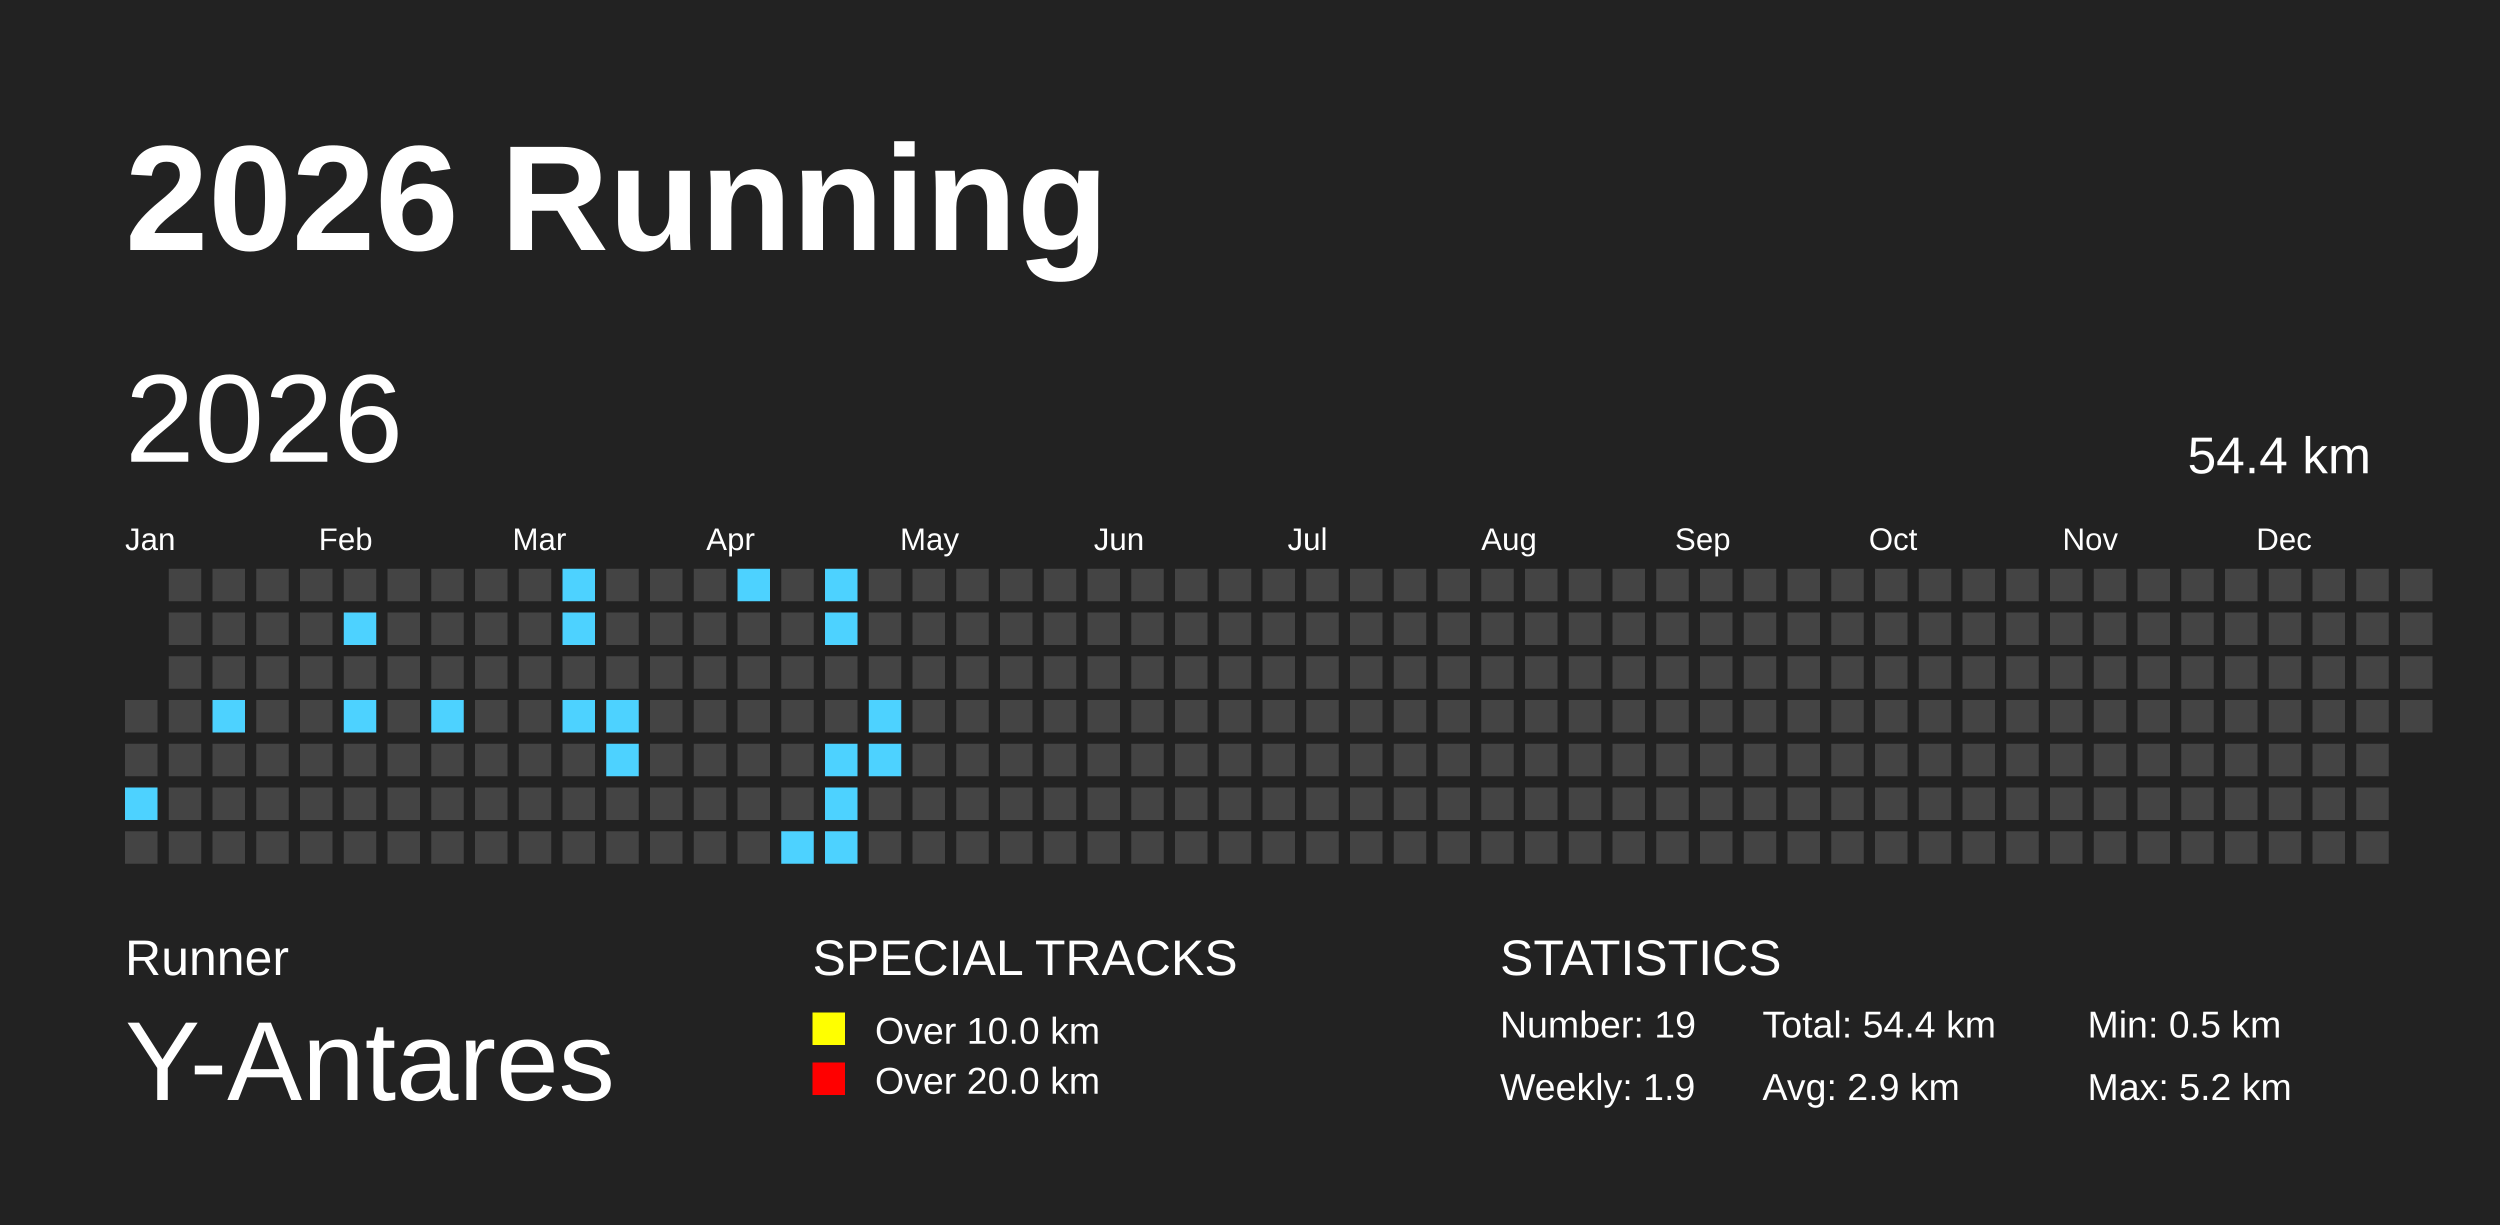
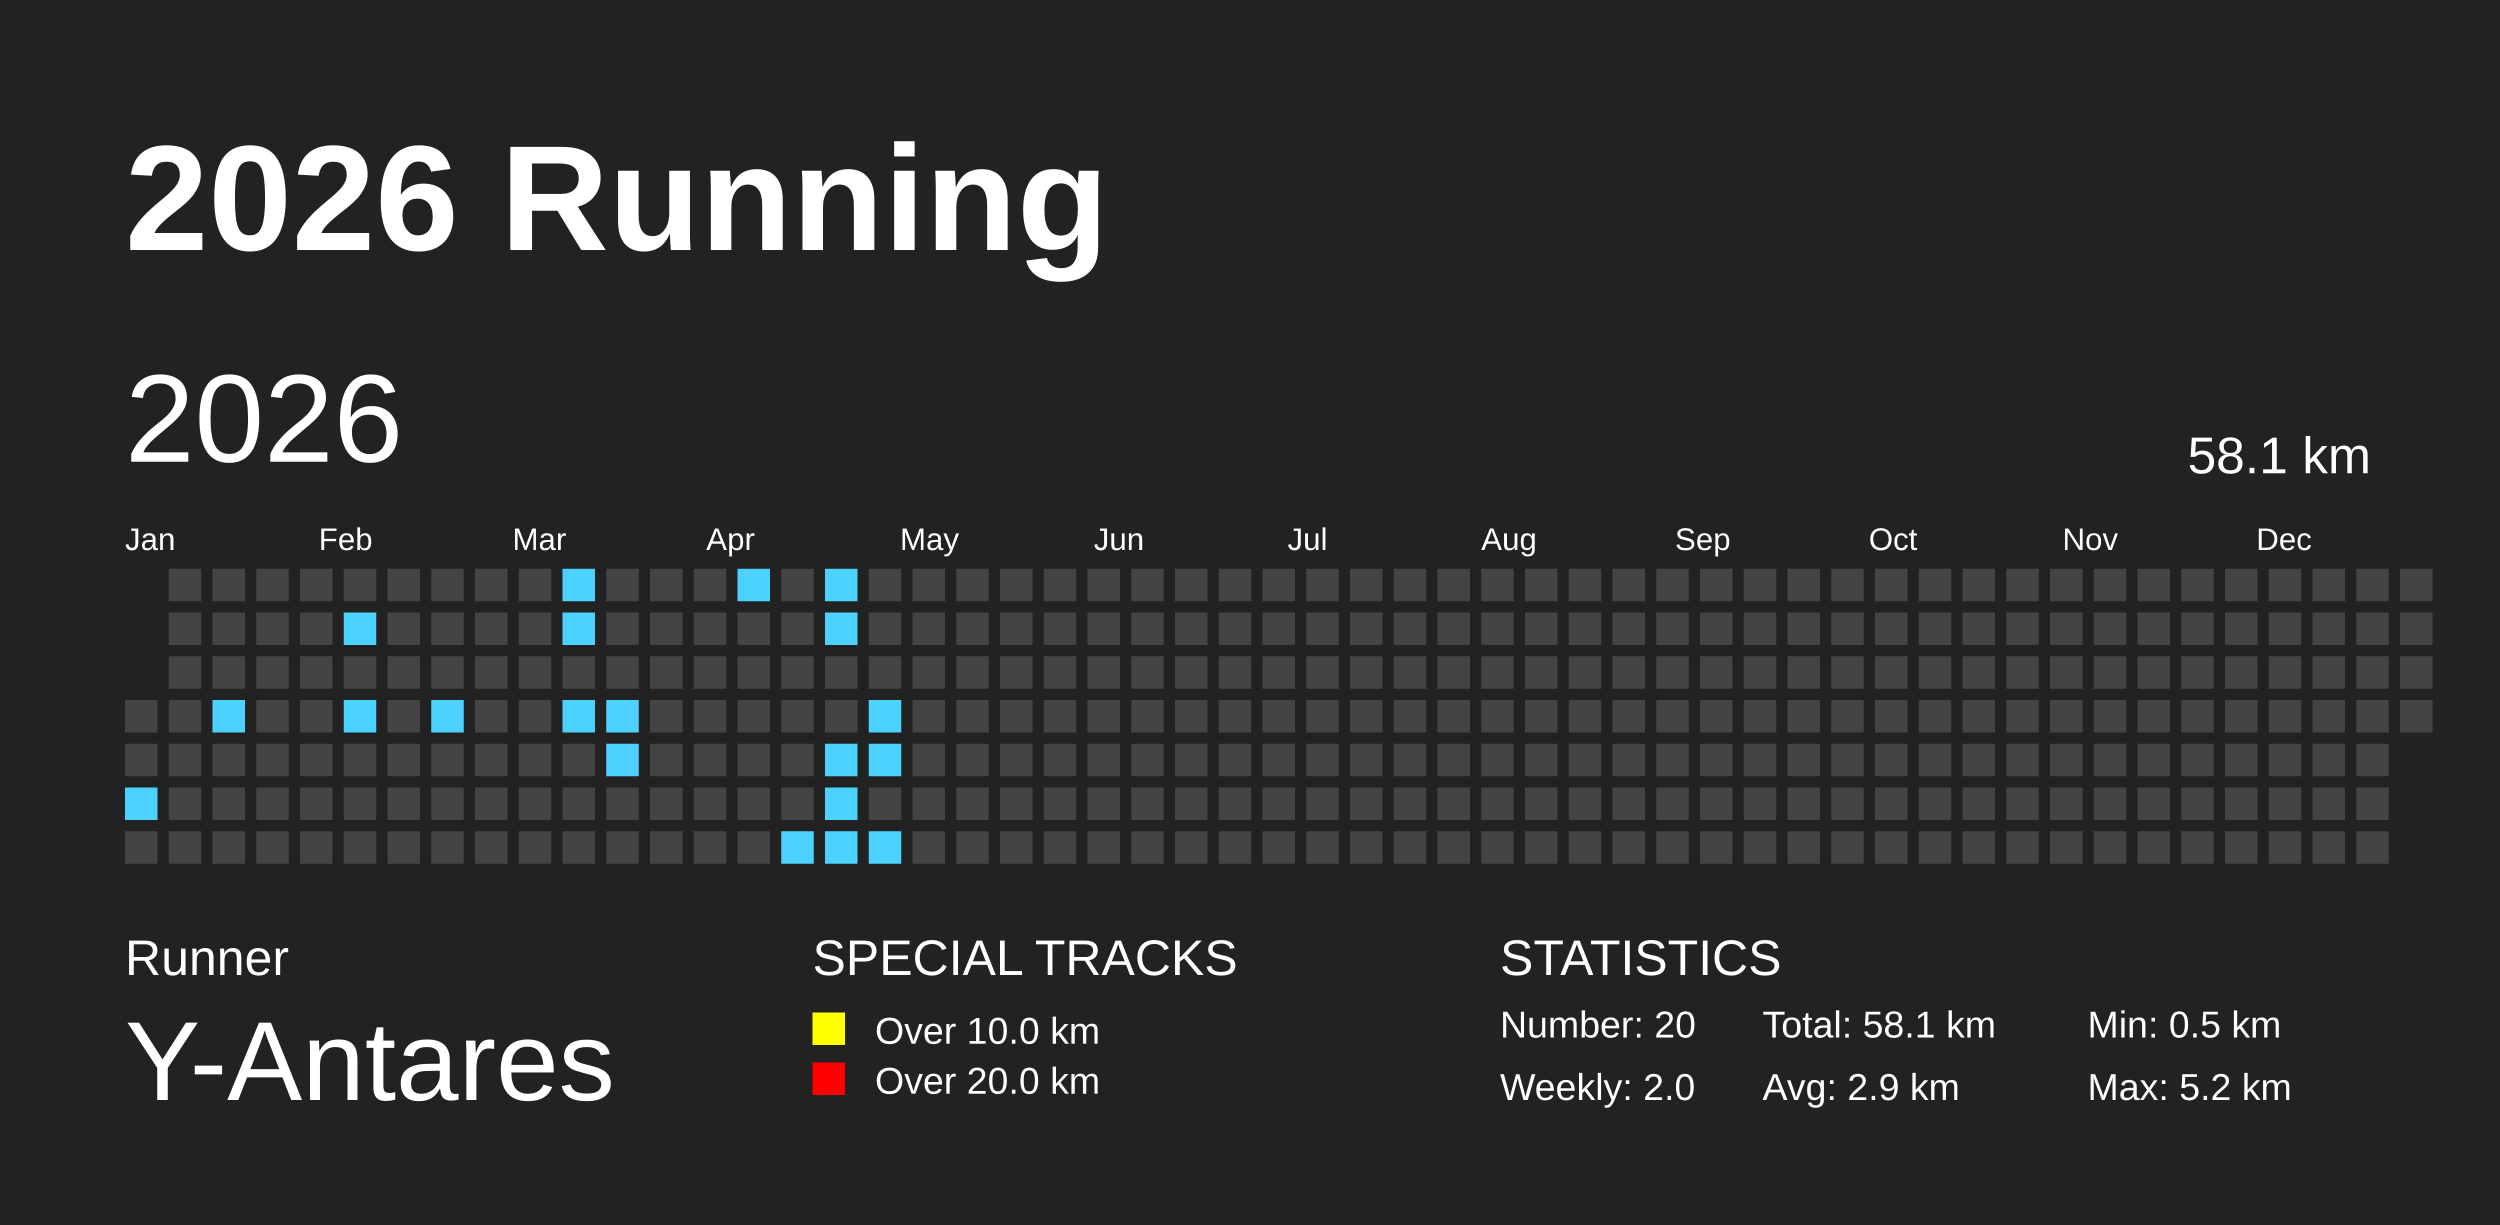
<svg xmlns="http://www.w3.org/2000/svg" baseProfile="full" height="98mm" version="1.1" viewBox="0,0,200,98" width="200mm">
  <defs />
  <rect fill="#222222" height="98" width="200" x="0" y="0" />
  <text fill="#FFFFFF" style="font-size:12px; font-family:Arial; font-weight:bold;" x="10" y="20">2026 Running</text>
  <text fill="#FFFFFF" style="font-size:4px; font-family:Arial" x="10" y="78">Runner</text>
  <text fill="#FFFFFF" style="font-size:9px; font-family:Arial" x="10" y="88">Y-Antares</text>
  <text fill="#FFFFFF" style="font-size:4px; font-family:Arial" x="65" y="78">SPECIAL TRACKS</text>
  <rect fill="yellow" height="2.6" width="2.6" x="65" y="81" />
  <text fill="#FFFFFF" style="font-size:3px; font-family:Arial" x="70" y="83.5">Over 10.0 km</text>
  <rect fill="red" height="2.6" width="2.6" x="65" y="85" />
  <text fill="#FFFFFF" style="font-size:3px; font-family:Arial" x="70" y="87.5">Over 20.0 km</text>
  <text fill="#FFFFFF" style="font-size:4px; font-family:Arial" x="120" y="78">STATISTICS</text>
-   <text fill="#FFFFFF" style="font-size:3px; font-family:Arial" x="120" y="83">Number: 19</text>
-   <text fill="#FFFFFF" style="font-size:3px; font-family:Arial" x="120" y="88">Weekly: 1.9</text>
-   <text fill="#FFFFFF" style="font-size:3px; font-family:Arial" x="141" y="83">Total: 54.4 km</text>
+   <text fill="#FFFFFF" style="font-size:3px; font-family:Arial" x="120" y="83">Number: 20</text>
+   <text fill="#FFFFFF" style="font-size:3px; font-family:Arial" x="120" y="88">Weekly: 2.0</text>
+   <text fill="#FFFFFF" style="font-size:3px; font-family:Arial" x="141" y="83">Total: 58.1 km</text>
  <text fill="#FFFFFF" style="font-size:3px; font-family:Arial" x="141" y="88">Avg: 2.9 km</text>
  <text fill="#FFFFFF" style="font-size:3px; font-family:Arial" x="167" y="83">Min: 0.5 km</text>
  <text fill="#FFFFFF" style="font-size:3px; font-family:Arial" x="167" y="88">Max: 5.2 km</text>
  <text dominant-baseline="hanging" fill="#FFFFFF" style="font-size:10.0px; font-family:Arial;" x="10" y="30">2026</text>
-   <text dominant-baseline="hanging" fill="#FFFFFF" style="font-size:4.125px; font-family:Arial;" x="175" y="35">54.4 km</text>
+   <text dominant-baseline="hanging" fill="#FFFFFF" style="font-size:4.125px; font-family:Arial;" x="175" y="35">58.1 km</text>
  <text fill="#FFFFFF" style="font-size:2.5px; font-family:Arial" x="10.0" y="44">Jan</text>
  <text fill="#FFFFFF" style="font-size:2.5px; font-family:Arial" x="25.5" y="44">Feb</text>
  <text fill="#FFFFFF" style="font-size:2.5px; font-family:Arial" x="41.0" y="44">Mar</text>
  <text fill="#FFFFFF" style="font-size:2.5px; font-family:Arial" x="56.5" y="44">Apr</text>
  <text fill="#FFFFFF" style="font-size:2.5px; font-family:Arial" x="72.0" y="44">May</text>
  <text fill="#FFFFFF" style="font-size:2.5px; font-family:Arial" x="87.5" y="44">Jun</text>
  <text fill="#FFFFFF" style="font-size:2.5px; font-family:Arial" x="103.0" y="44">Jul</text>
  <text fill="#FFFFFF" style="font-size:2.5px; font-family:Arial" x="118.5" y="44">Aug</text>
  <text fill="#FFFFFF" style="font-size:2.5px; font-family:Arial" x="134.0" y="44">Sep</text>
  <text fill="#FFFFFF" style="font-size:2.5px; font-family:Arial" x="149.5" y="44">Oct</text>
  <text fill="#FFFFFF" style="font-size:2.5px; font-family:Arial" x="165.0" y="44">Nov</text>
  <text fill="#FFFFFF" style="font-size:2.5px; font-family:Arial" x="180.5" y="44">Dec</text>
  <rect fill="#444444" height="2.6" width="2.6" x="10.0" y="56.0" />
  <rect fill="#444444" height="2.6" width="2.6" x="10.0" y="59.5" />
  <rect fill="#4DD2FF" height="2.6" width="2.6" x="10.0" y="63.0" />
  <rect fill="#444444" height="2.6" width="2.6" x="10.0" y="66.5" />
  <rect fill="#444444" height="2.6" width="2.6" x="13.5" y="45.5" />
  <rect fill="#444444" height="2.6" width="2.6" x="13.5" y="49.0" />
  <rect fill="#444444" height="2.6" width="2.6" x="13.5" y="52.5" />
  <rect fill="#444444" height="2.6" width="2.6" x="13.5" y="56.0" />
  <rect fill="#444444" height="2.6" width="2.6" x="13.5" y="59.5" />
  <rect fill="#444444" height="2.6" width="2.6" x="13.5" y="63.0" />
  <rect fill="#444444" height="2.6" width="2.6" x="13.5" y="66.5" />
  <rect fill="#444444" height="2.6" width="2.6" x="17.0" y="45.5" />
  <rect fill="#444444" height="2.6" width="2.6" x="17.0" y="49.0" />
  <rect fill="#444444" height="2.6" width="2.6" x="17.0" y="52.5" />
  <rect fill="#4DD2FF" height="2.6" width="2.6" x="17.0" y="56.0" />
  <rect fill="#444444" height="2.6" width="2.6" x="17.0" y="59.5" />
  <rect fill="#444444" height="2.6" width="2.6" x="17.0" y="63.0" />
  <rect fill="#444444" height="2.6" width="2.6" x="17.0" y="66.5" />
  <rect fill="#444444" height="2.6" width="2.6" x="20.5" y="45.5" />
  <rect fill="#444444" height="2.6" width="2.6" x="20.5" y="49.0" />
  <rect fill="#444444" height="2.6" width="2.6" x="20.5" y="52.5" />
  <rect fill="#444444" height="2.6" width="2.6" x="20.5" y="56.0" />
  <rect fill="#444444" height="2.6" width="2.6" x="20.5" y="59.5" />
  <rect fill="#444444" height="2.6" width="2.6" x="20.5" y="63.0" />
  <rect fill="#444444" height="2.6" width="2.6" x="20.5" y="66.5" />
  <rect fill="#444444" height="2.6" width="2.6" x="24.0" y="45.5" />
  <rect fill="#444444" height="2.6" width="2.6" x="24.0" y="49.0" />
  <rect fill="#444444" height="2.6" width="2.6" x="24.0" y="52.5" />
  <rect fill="#444444" height="2.6" width="2.6" x="24.0" y="56.0" />
  <rect fill="#444444" height="2.6" width="2.6" x="24.0" y="59.5" />
  <rect fill="#444444" height="2.6" width="2.6" x="24.0" y="63.0" />
  <rect fill="#444444" height="2.6" width="2.6" x="24.0" y="66.5" />
  <rect fill="#444444" height="2.6" width="2.6" x="27.5" y="45.5" />
  <rect fill="#4DD2FF" height="2.6" width="2.6" x="27.5" y="49.0" />
  <rect fill="#444444" height="2.6" width="2.6" x="27.5" y="52.5" />
  <rect fill="#4DD2FF" height="2.6" width="2.6" x="27.5" y="56.0" />
  <rect fill="#444444" height="2.6" width="2.6" x="27.5" y="59.5" />
  <rect fill="#444444" height="2.6" width="2.6" x="27.5" y="63.0" />
  <rect fill="#444444" height="2.6" width="2.6" x="27.5" y="66.5" />
  <rect fill="#444444" height="2.6" width="2.6" x="31.0" y="45.5" />
  <rect fill="#444444" height="2.6" width="2.6" x="31.0" y="49.0" />
  <rect fill="#444444" height="2.6" width="2.6" x="31.0" y="52.5" />
  <rect fill="#444444" height="2.6" width="2.6" x="31.0" y="56.0" />
  <rect fill="#444444" height="2.6" width="2.6" x="31.0" y="59.5" />
  <rect fill="#444444" height="2.6" width="2.6" x="31.0" y="63.0" />
  <rect fill="#444444" height="2.6" width="2.6" x="31.0" y="66.5" />
  <rect fill="#444444" height="2.6" width="2.6" x="34.5" y="45.5" />
  <rect fill="#444444" height="2.6" width="2.6" x="34.5" y="49.0" />
  <rect fill="#444444" height="2.6" width="2.6" x="34.5" y="52.5" />
  <rect fill="#4DD2FF" height="2.6" width="2.6" x="34.5" y="56.0" />
  <rect fill="#444444" height="2.6" width="2.6" x="34.5" y="59.5" />
  <rect fill="#444444" height="2.6" width="2.6" x="34.5" y="63.0" />
  <rect fill="#444444" height="2.6" width="2.6" x="34.5" y="66.5" />
  <rect fill="#444444" height="2.6" width="2.6" x="38.0" y="45.5" />
  <rect fill="#444444" height="2.6" width="2.6" x="38.0" y="49.0" />
  <rect fill="#444444" height="2.6" width="2.6" x="38.0" y="52.5" />
  <rect fill="#444444" height="2.6" width="2.6" x="38.0" y="56.0" />
  <rect fill="#444444" height="2.6" width="2.6" x="38.0" y="59.5" />
  <rect fill="#444444" height="2.6" width="2.6" x="38.0" y="63.0" />
  <rect fill="#444444" height="2.6" width="2.6" x="38.0" y="66.5" />
  <rect fill="#444444" height="2.6" width="2.6" x="41.5" y="45.5" />
  <rect fill="#444444" height="2.6" width="2.6" x="41.5" y="49.0" />
  <rect fill="#444444" height="2.6" width="2.6" x="41.5" y="52.5" />
  <rect fill="#444444" height="2.6" width="2.6" x="41.5" y="56.0" />
  <rect fill="#444444" height="2.6" width="2.6" x="41.5" y="59.5" />
  <rect fill="#444444" height="2.6" width="2.6" x="41.5" y="63.0" />
  <rect fill="#444444" height="2.6" width="2.6" x="41.5" y="66.5" />
  <rect fill="#4DD2FF" height="2.6" width="2.6" x="45.0" y="45.5" />
  <rect fill="#4DD2FF" height="2.6" width="2.6" x="45.0" y="49.0" />
  <rect fill="#444444" height="2.6" width="2.6" x="45.0" y="52.5" />
  <rect fill="#4DD2FF" height="2.6" width="2.6" x="45.0" y="56.0" />
  <rect fill="#444444" height="2.6" width="2.6" x="45.0" y="59.5" />
  <rect fill="#444444" height="2.6" width="2.6" x="45.0" y="63.0" />
  <rect fill="#444444" height="2.6" width="2.6" x="45.0" y="66.5" />
  <rect fill="#444444" height="2.6" width="2.6" x="48.5" y="45.5" />
  <rect fill="#444444" height="2.6" width="2.6" x="48.5" y="49.0" />
  <rect fill="#444444" height="2.6" width="2.6" x="48.5" y="52.5" />
  <rect fill="#4DD2FF" height="2.6" width="2.6" x="48.5" y="56.0" />
  <rect fill="#4DD2FF" height="2.6" width="2.6" x="48.5" y="59.5" />
  <rect fill="#444444" height="2.6" width="2.6" x="48.5" y="63.0" />
  <rect fill="#444444" height="2.6" width="2.6" x="48.5" y="66.5" />
  <rect fill="#444444" height="2.6" width="2.6" x="52.0" y="45.5" />
  <rect fill="#444444" height="2.6" width="2.6" x="52.0" y="49.0" />
  <rect fill="#444444" height="2.6" width="2.6" x="52.0" y="52.5" />
  <rect fill="#444444" height="2.6" width="2.6" x="52.0" y="56.0" />
  <rect fill="#444444" height="2.6" width="2.6" x="52.0" y="59.5" />
  <rect fill="#444444" height="2.6" width="2.6" x="52.0" y="63.0" />
  <rect fill="#444444" height="2.6" width="2.6" x="52.0" y="66.5" />
  <rect fill="#444444" height="2.6" width="2.6" x="55.5" y="45.5" />
  <rect fill="#444444" height="2.6" width="2.6" x="55.5" y="49.0" />
  <rect fill="#444444" height="2.6" width="2.6" x="55.5" y="52.5" />
  <rect fill="#444444" height="2.6" width="2.6" x="55.5" y="56.0" />
  <rect fill="#444444" height="2.6" width="2.6" x="55.5" y="59.5" />
  <rect fill="#444444" height="2.6" width="2.6" x="55.5" y="63.0" />
  <rect fill="#444444" height="2.6" width="2.6" x="55.5" y="66.5" />
  <rect fill="#4DD2FF" height="2.6" width="2.6" x="59.0" y="45.5" />
  <rect fill="#444444" height="2.6" width="2.6" x="59.0" y="49.0" />
  <rect fill="#444444" height="2.6" width="2.6" x="59.0" y="52.5" />
  <rect fill="#444444" height="2.6" width="2.6" x="59.0" y="56.0" />
  <rect fill="#444444" height="2.6" width="2.6" x="59.0" y="59.5" />
  <rect fill="#444444" height="2.6" width="2.6" x="59.0" y="63.0" />
  <rect fill="#444444" height="2.6" width="2.6" x="59.0" y="66.5" />
  <rect fill="#444444" height="2.6" width="2.6" x="62.5" y="45.5" />
  <rect fill="#444444" height="2.6" width="2.6" x="62.5" y="49.0" />
  <rect fill="#444444" height="2.6" width="2.6" x="62.5" y="52.5" />
  <rect fill="#444444" height="2.6" width="2.6" x="62.5" y="56.0" />
  <rect fill="#444444" height="2.6" width="2.6" x="62.5" y="59.5" />
  <rect fill="#444444" height="2.6" width="2.6" x="62.5" y="63.0" />
  <rect fill="#4DD2FF" height="2.6" width="2.6" x="62.5" y="66.5" />
  <rect fill="#4DD2FF" height="2.6" width="2.6" x="66.0" y="45.5" />
  <rect fill="#4DD2FF" height="2.6" width="2.6" x="66.0" y="49.0" />
  <rect fill="#444444" height="2.6" width="2.6" x="66.0" y="52.5" />
  <rect fill="#444444" height="2.6" width="2.6" x="66.0" y="56.0" />
  <rect fill="#4DD2FF" height="2.6" width="2.6" x="66.0" y="59.5" />
  <rect fill="#4DD2FF" height="2.6" width="2.6" x="66.0" y="63.0" />
  <rect fill="#4DD2FF" height="2.6" width="2.6" x="66.0" y="66.5" />
  <rect fill="#444444" height="2.6" width="2.6" x="69.5" y="45.5" />
  <rect fill="#444444" height="2.6" width="2.6" x="69.5" y="49.0" />
  <rect fill="#444444" height="2.6" width="2.6" x="69.5" y="52.5" />
  <rect fill="#4DD2FF" height="2.6" width="2.6" x="69.5" y="56.0" />
  <rect fill="#4DD2FF" height="2.6" width="2.6" x="69.5" y="59.5" />
  <rect fill="#444444" height="2.6" width="2.6" x="69.5" y="63.0" />
-   <rect fill="#444444" height="2.6" width="2.6" x="69.5" y="66.5" />
+   <rect fill="#4DD2FF" height="2.6" width="2.6" x="69.5" y="66.5" />
  <rect fill="#444444" height="2.6" width="2.6" x="73.0" y="45.5" />
  <rect fill="#444444" height="2.6" width="2.6" x="73.0" y="49.0" />
  <rect fill="#444444" height="2.6" width="2.6" x="73.0" y="52.5" />
  <rect fill="#444444" height="2.6" width="2.6" x="73.0" y="56.0" />
  <rect fill="#444444" height="2.6" width="2.6" x="73.0" y="59.5" />
  <rect fill="#444444" height="2.6" width="2.6" x="73.0" y="63.0" />
  <rect fill="#444444" height="2.6" width="2.6" x="73.0" y="66.5" />
  <rect fill="#444444" height="2.6" width="2.6" x="76.5" y="45.5" />
  <rect fill="#444444" height="2.6" width="2.6" x="76.5" y="49.0" />
  <rect fill="#444444" height="2.6" width="2.6" x="76.5" y="52.5" />
  <rect fill="#444444" height="2.6" width="2.6" x="76.5" y="56.0" />
  <rect fill="#444444" height="2.6" width="2.6" x="76.5" y="59.5" />
  <rect fill="#444444" height="2.6" width="2.6" x="76.5" y="63.0" />
  <rect fill="#444444" height="2.6" width="2.6" x="76.5" y="66.5" />
  <rect fill="#444444" height="2.6" width="2.6" x="80.0" y="45.5" />
  <rect fill="#444444" height="2.6" width="2.6" x="80.0" y="49.0" />
  <rect fill="#444444" height="2.6" width="2.6" x="80.0" y="52.5" />
  <rect fill="#444444" height="2.6" width="2.6" x="80.0" y="56.0" />
  <rect fill="#444444" height="2.6" width="2.6" x="80.0" y="59.5" />
  <rect fill="#444444" height="2.6" width="2.6" x="80.0" y="63.0" />
  <rect fill="#444444" height="2.6" width="2.6" x="80.0" y="66.5" />
  <rect fill="#444444" height="2.6" width="2.6" x="83.5" y="45.5" />
  <rect fill="#444444" height="2.6" width="2.6" x="83.5" y="49.0" />
  <rect fill="#444444" height="2.6" width="2.6" x="83.5" y="52.5" />
  <rect fill="#444444" height="2.6" width="2.6" x="83.5" y="56.0" />
  <rect fill="#444444" height="2.6" width="2.6" x="83.5" y="59.5" />
  <rect fill="#444444" height="2.6" width="2.6" x="83.5" y="63.0" />
  <rect fill="#444444" height="2.6" width="2.6" x="83.5" y="66.5" />
  <rect fill="#444444" height="2.6" width="2.6" x="87.0" y="45.5" />
  <rect fill="#444444" height="2.6" width="2.6" x="87.0" y="49.0" />
  <rect fill="#444444" height="2.6" width="2.6" x="87.0" y="52.5" />
  <rect fill="#444444" height="2.6" width="2.6" x="87.0" y="56.0" />
  <rect fill="#444444" height="2.6" width="2.6" x="87.0" y="59.5" />
  <rect fill="#444444" height="2.6" width="2.6" x="87.0" y="63.0" />
  <rect fill="#444444" height="2.6" width="2.6" x="87.0" y="66.5" />
  <rect fill="#444444" height="2.6" width="2.6" x="90.5" y="45.5" />
  <rect fill="#444444" height="2.6" width="2.6" x="90.5" y="49.0" />
  <rect fill="#444444" height="2.6" width="2.6" x="90.5" y="52.5" />
  <rect fill="#444444" height="2.6" width="2.6" x="90.5" y="56.0" />
  <rect fill="#444444" height="2.6" width="2.6" x="90.5" y="59.5" />
  <rect fill="#444444" height="2.6" width="2.6" x="90.5" y="63.0" />
  <rect fill="#444444" height="2.6" width="2.6" x="90.5" y="66.5" />
  <rect fill="#444444" height="2.6" width="2.6" x="94.0" y="45.5" />
  <rect fill="#444444" height="2.6" width="2.6" x="94.0" y="49.0" />
  <rect fill="#444444" height="2.6" width="2.6" x="94.0" y="52.5" />
  <rect fill="#444444" height="2.6" width="2.6" x="94.0" y="56.0" />
  <rect fill="#444444" height="2.6" width="2.6" x="94.0" y="59.5" />
  <rect fill="#444444" height="2.6" width="2.6" x="94.0" y="63.0" />
  <rect fill="#444444" height="2.6" width="2.6" x="94.0" y="66.5" />
  <rect fill="#444444" height="2.6" width="2.6" x="97.5" y="45.5" />
  <rect fill="#444444" height="2.6" width="2.6" x="97.5" y="49.0" />
  <rect fill="#444444" height="2.6" width="2.6" x="97.5" y="52.5" />
  <rect fill="#444444" height="2.6" width="2.6" x="97.5" y="56.0" />
  <rect fill="#444444" height="2.6" width="2.6" x="97.5" y="59.5" />
  <rect fill="#444444" height="2.6" width="2.6" x="97.5" y="63.0" />
  <rect fill="#444444" height="2.6" width="2.6" x="97.5" y="66.5" />
  <rect fill="#444444" height="2.6" width="2.6" x="101.0" y="45.5" />
  <rect fill="#444444" height="2.6" width="2.6" x="101.0" y="49.0" />
  <rect fill="#444444" height="2.6" width="2.6" x="101.0" y="52.5" />
  <rect fill="#444444" height="2.6" width="2.6" x="101.0" y="56.0" />
  <rect fill="#444444" height="2.6" width="2.6" x="101.0" y="59.5" />
  <rect fill="#444444" height="2.6" width="2.6" x="101.0" y="63.0" />
  <rect fill="#444444" height="2.6" width="2.6" x="101.0" y="66.5" />
  <rect fill="#444444" height="2.6" width="2.6" x="104.5" y="45.5" />
  <rect fill="#444444" height="2.6" width="2.6" x="104.5" y="49.0" />
  <rect fill="#444444" height="2.6" width="2.6" x="104.5" y="52.5" />
  <rect fill="#444444" height="2.6" width="2.6" x="104.5" y="56.0" />
  <rect fill="#444444" height="2.6" width="2.6" x="104.5" y="59.5" />
  <rect fill="#444444" height="2.6" width="2.6" x="104.5" y="63.0" />
  <rect fill="#444444" height="2.6" width="2.6" x="104.5" y="66.5" />
  <rect fill="#444444" height="2.6" width="2.6" x="108.0" y="45.5" />
  <rect fill="#444444" height="2.6" width="2.6" x="108.0" y="49.0" />
  <rect fill="#444444" height="2.6" width="2.6" x="108.0" y="52.5" />
  <rect fill="#444444" height="2.6" width="2.6" x="108.0" y="56.0" />
  <rect fill="#444444" height="2.6" width="2.6" x="108.0" y="59.5" />
  <rect fill="#444444" height="2.6" width="2.6" x="108.0" y="63.0" />
  <rect fill="#444444" height="2.6" width="2.6" x="108.0" y="66.5" />
  <rect fill="#444444" height="2.6" width="2.6" x="111.5" y="45.5" />
  <rect fill="#444444" height="2.6" width="2.6" x="111.5" y="49.0" />
  <rect fill="#444444" height="2.6" width="2.6" x="111.5" y="52.5" />
  <rect fill="#444444" height="2.6" width="2.6" x="111.5" y="56.0" />
  <rect fill="#444444" height="2.6" width="2.6" x="111.5" y="59.5" />
  <rect fill="#444444" height="2.6" width="2.6" x="111.5" y="63.0" />
  <rect fill="#444444" height="2.6" width="2.6" x="111.5" y="66.5" />
  <rect fill="#444444" height="2.6" width="2.6" x="115.0" y="45.5" />
  <rect fill="#444444" height="2.6" width="2.6" x="115.0" y="49.0" />
  <rect fill="#444444" height="2.6" width="2.6" x="115.0" y="52.5" />
  <rect fill="#444444" height="2.6" width="2.6" x="115.0" y="56.0" />
  <rect fill="#444444" height="2.6" width="2.6" x="115.0" y="59.5" />
  <rect fill="#444444" height="2.6" width="2.6" x="115.0" y="63.0" />
  <rect fill="#444444" height="2.6" width="2.6" x="115.0" y="66.5" />
  <rect fill="#444444" height="2.6" width="2.6" x="118.5" y="45.5" />
  <rect fill="#444444" height="2.6" width="2.6" x="118.5" y="49.0" />
  <rect fill="#444444" height="2.6" width="2.6" x="118.5" y="52.5" />
  <rect fill="#444444" height="2.6" width="2.6" x="118.5" y="56.0" />
  <rect fill="#444444" height="2.6" width="2.6" x="118.5" y="59.5" />
  <rect fill="#444444" height="2.6" width="2.6" x="118.5" y="63.0" />
  <rect fill="#444444" height="2.6" width="2.6" x="118.5" y="66.5" />
  <rect fill="#444444" height="2.6" width="2.6" x="122.0" y="45.5" />
  <rect fill="#444444" height="2.6" width="2.6" x="122.0" y="49.0" />
  <rect fill="#444444" height="2.6" width="2.6" x="122.0" y="52.5" />
  <rect fill="#444444" height="2.6" width="2.6" x="122.0" y="56.0" />
  <rect fill="#444444" height="2.6" width="2.6" x="122.0" y="59.5" />
  <rect fill="#444444" height="2.6" width="2.6" x="122.0" y="63.0" />
  <rect fill="#444444" height="2.6" width="2.6" x="122.0" y="66.5" />
  <rect fill="#444444" height="2.6" width="2.6" x="125.5" y="45.5" />
  <rect fill="#444444" height="2.6" width="2.6" x="125.5" y="49.0" />
  <rect fill="#444444" height="2.6" width="2.6" x="125.5" y="52.5" />
  <rect fill="#444444" height="2.6" width="2.6" x="125.5" y="56.0" />
  <rect fill="#444444" height="2.6" width="2.6" x="125.5" y="59.5" />
  <rect fill="#444444" height="2.6" width="2.6" x="125.5" y="63.0" />
  <rect fill="#444444" height="2.6" width="2.6" x="125.5" y="66.5" />
  <rect fill="#444444" height="2.6" width="2.6" x="129.0" y="45.5" />
  <rect fill="#444444" height="2.6" width="2.6" x="129.0" y="49.0" />
  <rect fill="#444444" height="2.6" width="2.6" x="129.0" y="52.5" />
  <rect fill="#444444" height="2.6" width="2.6" x="129.0" y="56.0" />
  <rect fill="#444444" height="2.6" width="2.6" x="129.0" y="59.5" />
  <rect fill="#444444" height="2.6" width="2.6" x="129.0" y="63.0" />
  <rect fill="#444444" height="2.6" width="2.6" x="129.0" y="66.5" />
  <rect fill="#444444" height="2.6" width="2.6" x="132.5" y="45.5" />
  <rect fill="#444444" height="2.6" width="2.6" x="132.5" y="49.0" />
  <rect fill="#444444" height="2.6" width="2.6" x="132.5" y="52.5" />
  <rect fill="#444444" height="2.6" width="2.6" x="132.5" y="56.0" />
  <rect fill="#444444" height="2.6" width="2.6" x="132.5" y="59.5" />
  <rect fill="#444444" height="2.6" width="2.6" x="132.5" y="63.0" />
  <rect fill="#444444" height="2.6" width="2.6" x="132.5" y="66.5" />
  <rect fill="#444444" height="2.6" width="2.6" x="136.0" y="45.5" />
  <rect fill="#444444" height="2.6" width="2.6" x="136.0" y="49.0" />
  <rect fill="#444444" height="2.6" width="2.6" x="136.0" y="52.5" />
  <rect fill="#444444" height="2.6" width="2.6" x="136.0" y="56.0" />
  <rect fill="#444444" height="2.6" width="2.6" x="136.0" y="59.5" />
  <rect fill="#444444" height="2.6" width="2.6" x="136.0" y="63.0" />
  <rect fill="#444444" height="2.6" width="2.6" x="136.0" y="66.5" />
  <rect fill="#444444" height="2.6" width="2.6" x="139.5" y="45.5" />
  <rect fill="#444444" height="2.6" width="2.6" x="139.5" y="49.0" />
  <rect fill="#444444" height="2.6" width="2.6" x="139.5" y="52.5" />
  <rect fill="#444444" height="2.6" width="2.6" x="139.5" y="56.0" />
  <rect fill="#444444" height="2.6" width="2.6" x="139.5" y="59.5" />
  <rect fill="#444444" height="2.6" width="2.6" x="139.5" y="63.0" />
  <rect fill="#444444" height="2.6" width="2.6" x="139.5" y="66.5" />
  <rect fill="#444444" height="2.6" width="2.6" x="143.0" y="45.5" />
  <rect fill="#444444" height="2.6" width="2.6" x="143.0" y="49.0" />
  <rect fill="#444444" height="2.6" width="2.6" x="143.0" y="52.5" />
  <rect fill="#444444" height="2.6" width="2.6" x="143.0" y="56.0" />
  <rect fill="#444444" height="2.6" width="2.6" x="143.0" y="59.5" />
  <rect fill="#444444" height="2.6" width="2.6" x="143.0" y="63.0" />
  <rect fill="#444444" height="2.6" width="2.6" x="143.0" y="66.5" />
  <rect fill="#444444" height="2.6" width="2.6" x="146.5" y="45.5" />
  <rect fill="#444444" height="2.6" width="2.6" x="146.5" y="49.0" />
  <rect fill="#444444" height="2.6" width="2.6" x="146.5" y="52.5" />
  <rect fill="#444444" height="2.6" width="2.6" x="146.5" y="56.0" />
  <rect fill="#444444" height="2.6" width="2.6" x="146.5" y="59.5" />
  <rect fill="#444444" height="2.6" width="2.6" x="146.5" y="63.0" />
  <rect fill="#444444" height="2.6" width="2.6" x="146.5" y="66.5" />
  <rect fill="#444444" height="2.6" width="2.6" x="150.0" y="45.5" />
  <rect fill="#444444" height="2.6" width="2.6" x="150.0" y="49.0" />
  <rect fill="#444444" height="2.6" width="2.6" x="150.0" y="52.5" />
  <rect fill="#444444" height="2.6" width="2.6" x="150.0" y="56.0" />
  <rect fill="#444444" height="2.6" width="2.6" x="150.0" y="59.5" />
  <rect fill="#444444" height="2.6" width="2.6" x="150.0" y="63.0" />
  <rect fill="#444444" height="2.6" width="2.6" x="150.0" y="66.5" />
  <rect fill="#444444" height="2.6" width="2.6" x="153.5" y="45.5" />
  <rect fill="#444444" height="2.6" width="2.6" x="153.5" y="49.0" />
  <rect fill="#444444" height="2.6" width="2.6" x="153.5" y="52.5" />
  <rect fill="#444444" height="2.6" width="2.6" x="153.5" y="56.0" />
  <rect fill="#444444" height="2.6" width="2.6" x="153.5" y="59.5" />
  <rect fill="#444444" height="2.6" width="2.6" x="153.5" y="63.0" />
  <rect fill="#444444" height="2.6" width="2.6" x="153.5" y="66.5" />
  <rect fill="#444444" height="2.6" width="2.6" x="157.0" y="45.5" />
  <rect fill="#444444" height="2.6" width="2.6" x="157.0" y="49.0" />
  <rect fill="#444444" height="2.6" width="2.6" x="157.0" y="52.5" />
  <rect fill="#444444" height="2.6" width="2.6" x="157.0" y="56.0" />
  <rect fill="#444444" height="2.6" width="2.6" x="157.0" y="59.5" />
  <rect fill="#444444" height="2.6" width="2.6" x="157.0" y="63.0" />
  <rect fill="#444444" height="2.6" width="2.6" x="157.0" y="66.5" />
  <rect fill="#444444" height="2.6" width="2.6" x="160.5" y="45.5" />
  <rect fill="#444444" height="2.6" width="2.6" x="160.5" y="49.0" />
  <rect fill="#444444" height="2.6" width="2.6" x="160.5" y="52.5" />
  <rect fill="#444444" height="2.6" width="2.6" x="160.5" y="56.0" />
  <rect fill="#444444" height="2.6" width="2.6" x="160.5" y="59.5" />
  <rect fill="#444444" height="2.6" width="2.6" x="160.5" y="63.0" />
  <rect fill="#444444" height="2.6" width="2.6" x="160.5" y="66.5" />
  <rect fill="#444444" height="2.6" width="2.6" x="164.0" y="45.5" />
  <rect fill="#444444" height="2.6" width="2.6" x="164.0" y="49.0" />
  <rect fill="#444444" height="2.6" width="2.6" x="164.0" y="52.5" />
  <rect fill="#444444" height="2.6" width="2.6" x="164.0" y="56.0" />
  <rect fill="#444444" height="2.6" width="2.6" x="164.0" y="59.5" />
  <rect fill="#444444" height="2.6" width="2.6" x="164.0" y="63.0" />
  <rect fill="#444444" height="2.6" width="2.6" x="164.0" y="66.5" />
  <rect fill="#444444" height="2.6" width="2.6" x="167.5" y="45.5" />
  <rect fill="#444444" height="2.6" width="2.6" x="167.5" y="49.0" />
  <rect fill="#444444" height="2.6" width="2.6" x="167.5" y="52.5" />
  <rect fill="#444444" height="2.6" width="2.6" x="167.5" y="56.0" />
  <rect fill="#444444" height="2.6" width="2.6" x="167.5" y="59.5" />
  <rect fill="#444444" height="2.6" width="2.6" x="167.5" y="63.0" />
  <rect fill="#444444" height="2.6" width="2.6" x="167.5" y="66.5" />
  <rect fill="#444444" height="2.6" width="2.6" x="171.0" y="45.5" />
  <rect fill="#444444" height="2.6" width="2.6" x="171.0" y="49.0" />
  <rect fill="#444444" height="2.6" width="2.6" x="171.0" y="52.5" />
  <rect fill="#444444" height="2.6" width="2.6" x="171.0" y="56.0" />
  <rect fill="#444444" height="2.6" width="2.6" x="171.0" y="59.5" />
  <rect fill="#444444" height="2.6" width="2.6" x="171.0" y="63.0" />
  <rect fill="#444444" height="2.6" width="2.6" x="171.0" y="66.5" />
  <rect fill="#444444" height="2.6" width="2.6" x="174.5" y="45.5" />
  <rect fill="#444444" height="2.6" width="2.6" x="174.5" y="49.0" />
  <rect fill="#444444" height="2.6" width="2.6" x="174.5" y="52.5" />
  <rect fill="#444444" height="2.6" width="2.6" x="174.5" y="56.0" />
  <rect fill="#444444" height="2.6" width="2.6" x="174.5" y="59.5" />
  <rect fill="#444444" height="2.6" width="2.6" x="174.5" y="63.0" />
  <rect fill="#444444" height="2.6" width="2.6" x="174.5" y="66.5" />
  <rect fill="#444444" height="2.6" width="2.6" x="178.0" y="45.5" />
  <rect fill="#444444" height="2.6" width="2.6" x="178.0" y="49.0" />
  <rect fill="#444444" height="2.6" width="2.6" x="178.0" y="52.5" />
  <rect fill="#444444" height="2.6" width="2.6" x="178.0" y="56.0" />
  <rect fill="#444444" height="2.6" width="2.6" x="178.0" y="59.5" />
  <rect fill="#444444" height="2.6" width="2.6" x="178.0" y="63.0" />
  <rect fill="#444444" height="2.6" width="2.6" x="178.0" y="66.5" />
  <rect fill="#444444" height="2.6" width="2.6" x="181.5" y="45.5" />
  <rect fill="#444444" height="2.6" width="2.6" x="181.5" y="49.0" />
  <rect fill="#444444" height="2.6" width="2.6" x="181.5" y="52.5" />
  <rect fill="#444444" height="2.6" width="2.6" x="181.5" y="56.0" />
  <rect fill="#444444" height="2.6" width="2.6" x="181.5" y="59.5" />
  <rect fill="#444444" height="2.6" width="2.6" x="181.5" y="63.0" />
  <rect fill="#444444" height="2.6" width="2.6" x="181.5" y="66.5" />
  <rect fill="#444444" height="2.6" width="2.6" x="185.0" y="45.5" />
  <rect fill="#444444" height="2.6" width="2.6" x="185.0" y="49.0" />
  <rect fill="#444444" height="2.6" width="2.6" x="185.0" y="52.5" />
  <rect fill="#444444" height="2.6" width="2.6" x="185.0" y="56.0" />
  <rect fill="#444444" height="2.6" width="2.6" x="185.0" y="59.5" />
  <rect fill="#444444" height="2.6" width="2.6" x="185.0" y="63.0" />
  <rect fill="#444444" height="2.6" width="2.6" x="185.0" y="66.5" />
  <rect fill="#444444" height="2.6" width="2.6" x="188.5" y="45.5" />
  <rect fill="#444444" height="2.6" width="2.6" x="188.5" y="49.0" />
  <rect fill="#444444" height="2.6" width="2.6" x="188.5" y="52.5" />
  <rect fill="#444444" height="2.6" width="2.6" x="188.5" y="56.0" />
  <rect fill="#444444" height="2.6" width="2.6" x="188.5" y="59.5" />
  <rect fill="#444444" height="2.6" width="2.6" x="188.5" y="63.0" />
  <rect fill="#444444" height="2.6" width="2.6" x="188.5" y="66.5" />
  <rect fill="#444444" height="2.6" width="2.6" x="192.0" y="45.5" />
  <rect fill="#444444" height="2.6" width="2.6" x="192.0" y="49.0" />
  <rect fill="#444444" height="2.6" width="2.6" x="192.0" y="52.5" />
  <rect fill="#444444" height="2.6" width="2.6" x="192.0" y="56.0" />
</svg>
